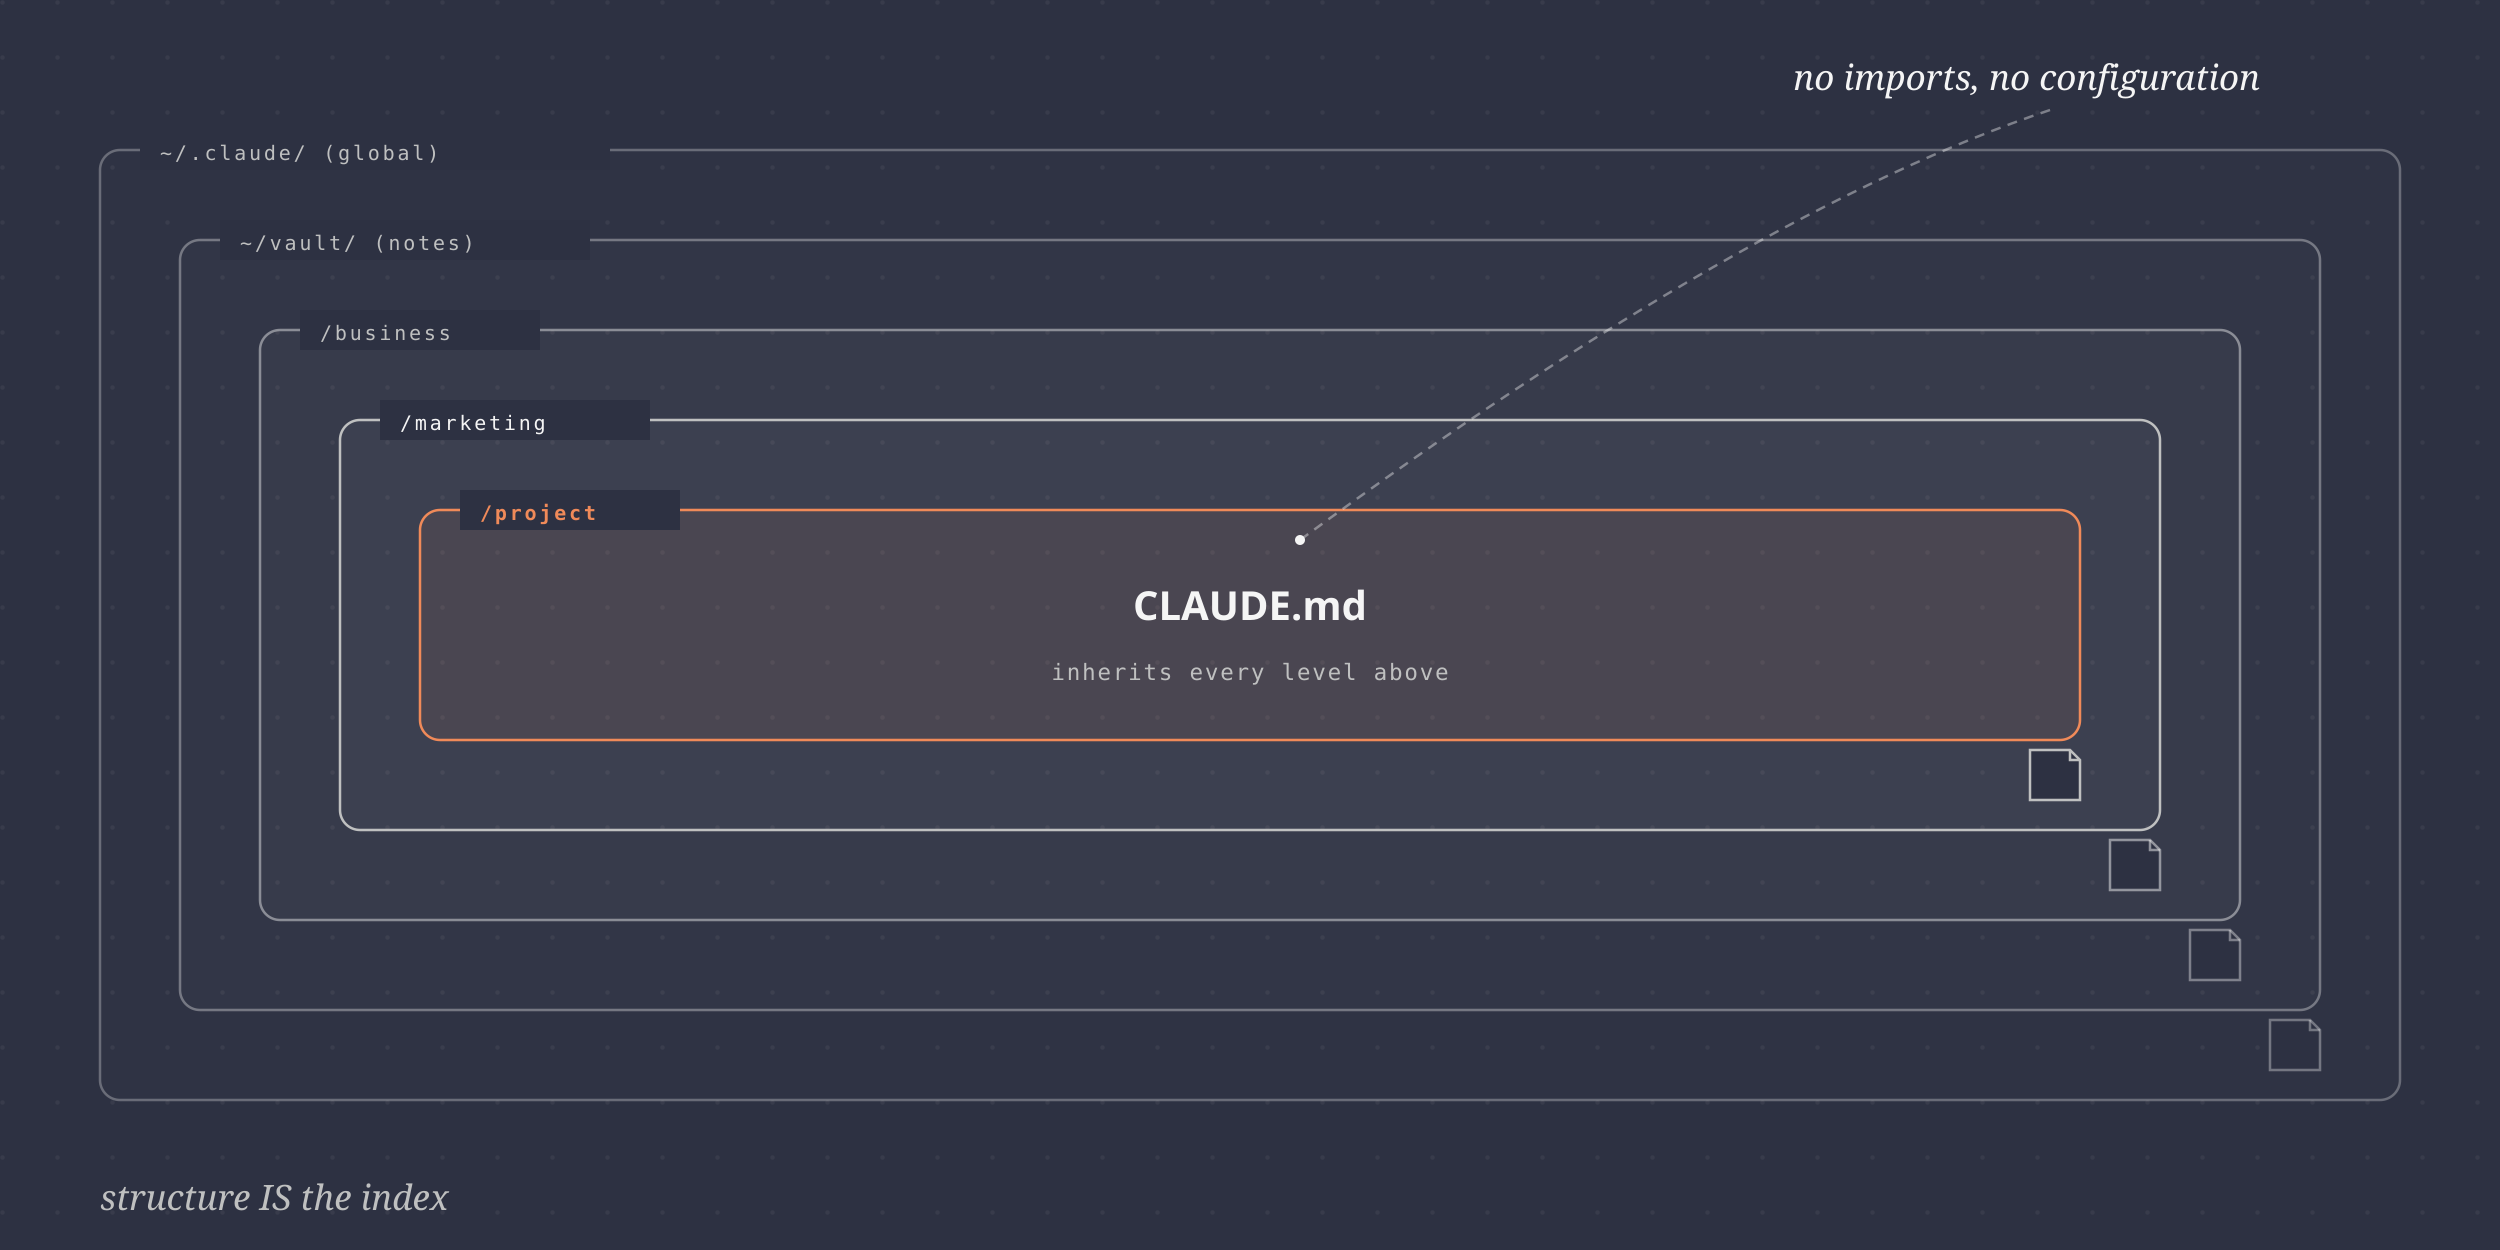
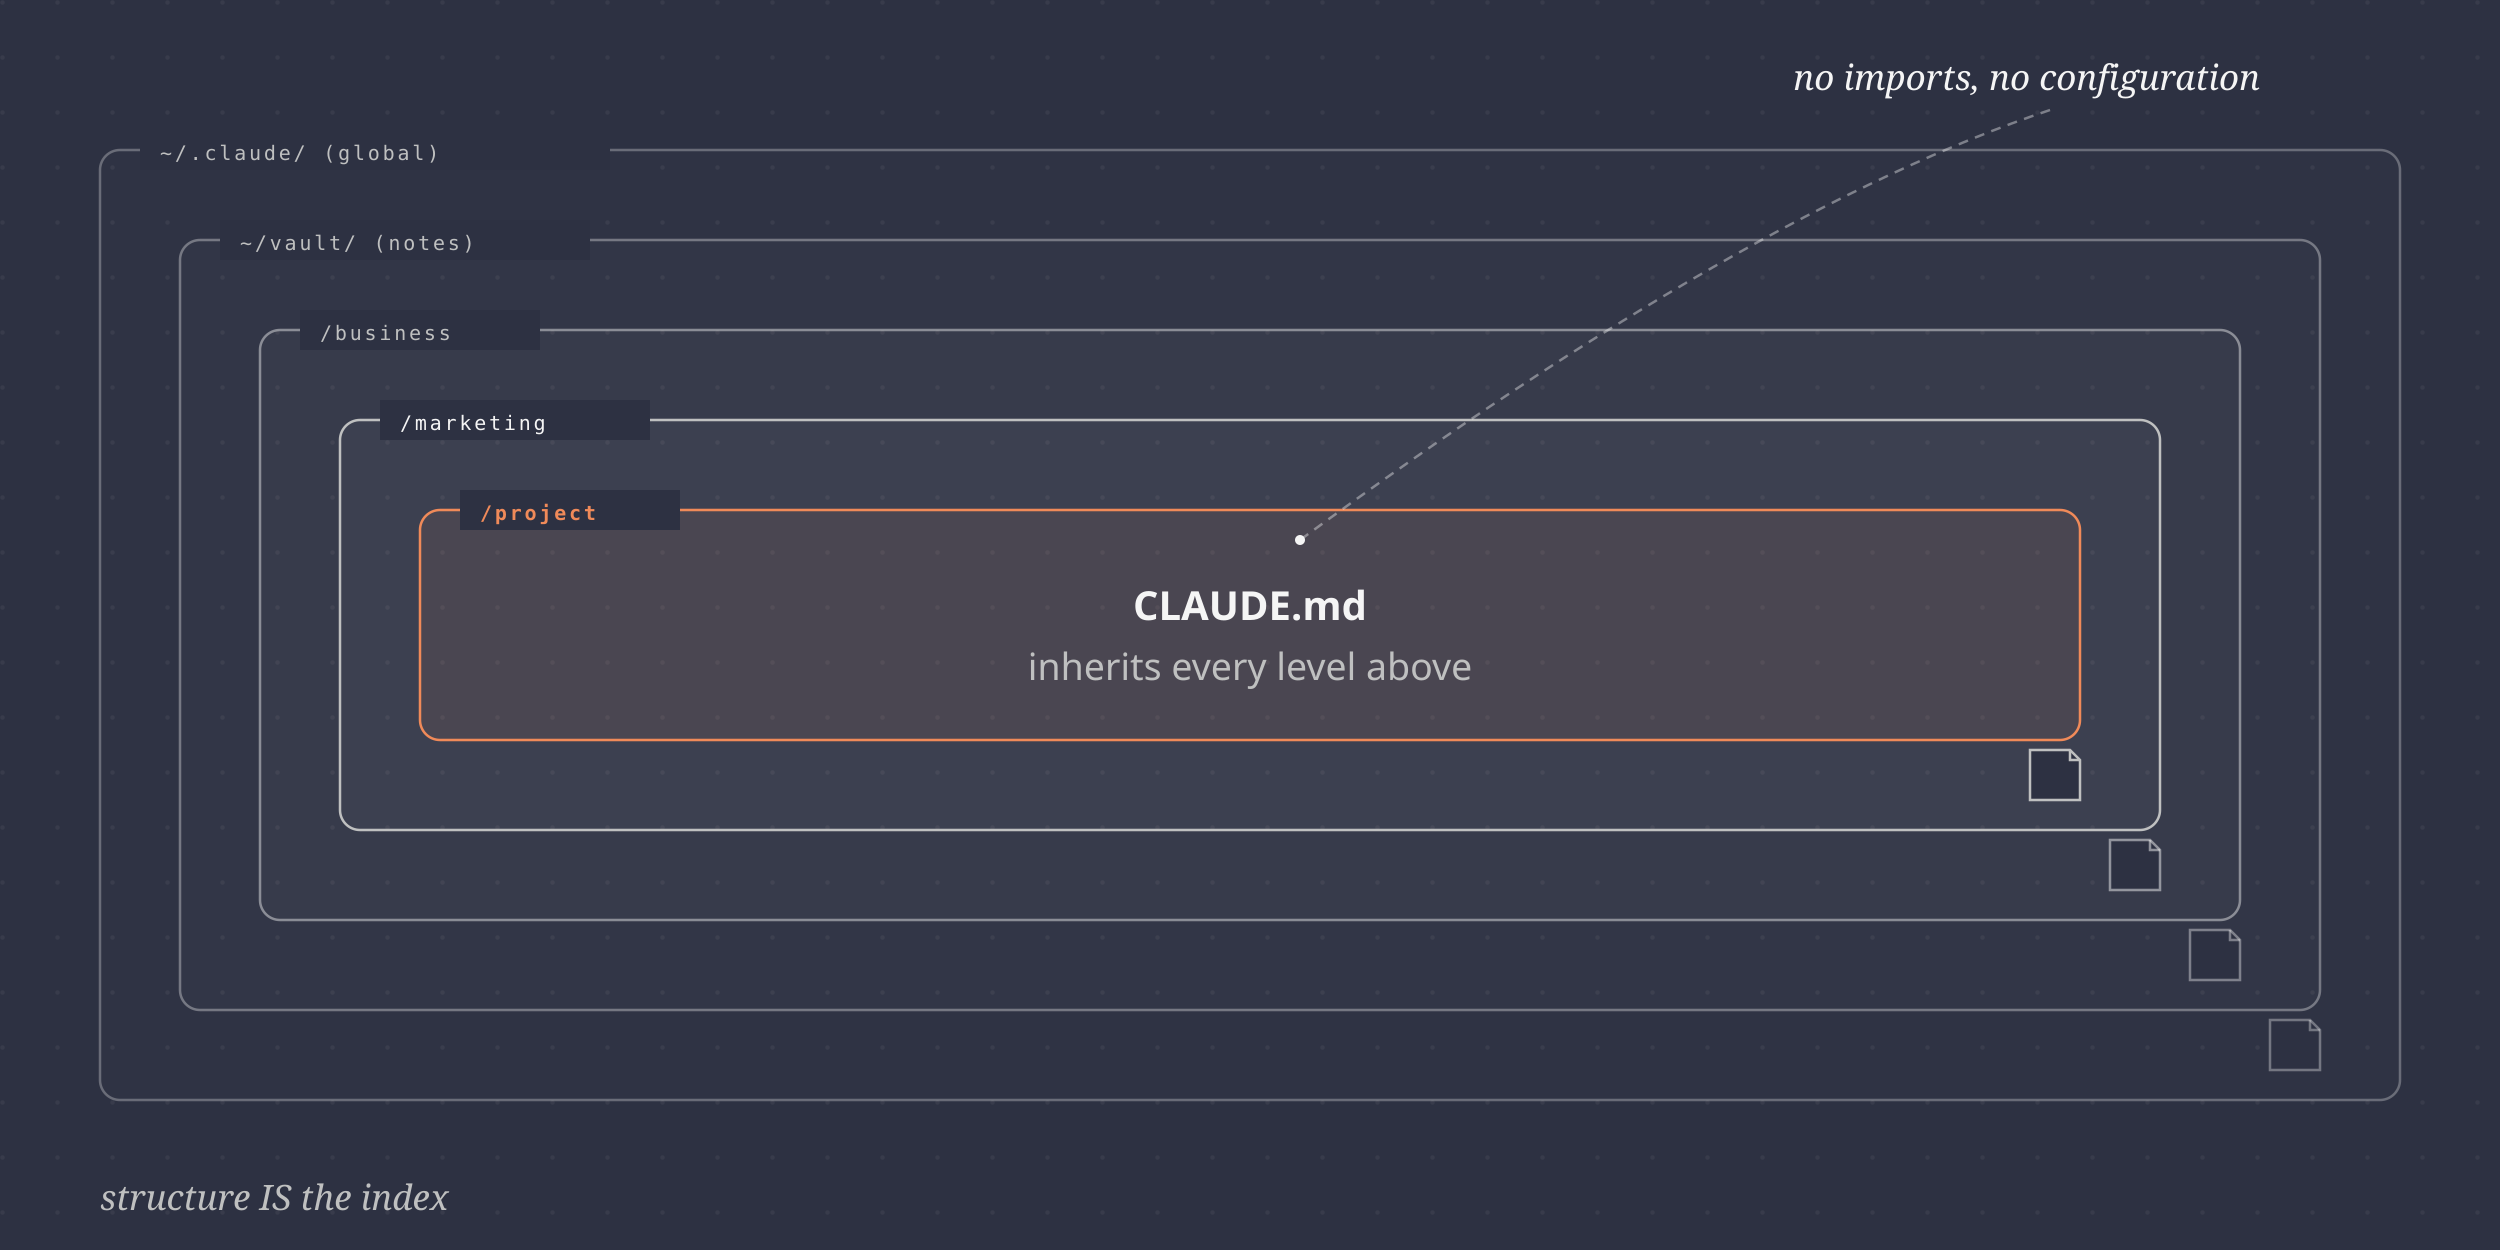
<svg xmlns="http://www.w3.org/2000/svg" viewBox="0 0 1000 500" role="img" aria-labelledby="nested-dark-title nested-dark-desc">
  <defs>
    <style>
/* page-css */
@font-face { font-family: 'Amazon Ember'; font-weight: 300; font-style: normal; src: local('Amazon Ember Light'), local('Amazon Ember'); }
@font-face { font-family: 'Amazon Ember'; font-weight: 400; font-style: normal; src: local('Amazon Ember'); }
@font-face { font-family: 'Amazon Ember'; font-weight: 400; font-style: italic; src: local('Amazon Ember Italic'), local('Amazon Ember'); }
@font-face { font-family: 'Amazon Ember'; font-weight: 600; font-style: normal; src: local('Amazon Ember Medium'), local('Amazon Ember'); }
@font-face { font-family: 'Amazon Ember'; font-weight: 700; font-style: normal; src: local('Amazon Ember Bold'), local('Amazon Ember'); }
@font-face { font-family: 'Amazon Ember'; font-weight: 800; font-style: normal; src: local('Amazon Ember Heavy'), local('Amazon Ember'); }
@font-face { font-family: 'Amazon Ember Mono'; font-weight: 400; font-style: normal; src: local('Amazon Ember Mono'); }
@font-face { font-family: 'Amazon Ember Mono'; font-weight: 700; font-style: normal; src: local('Amazon Ember Mono Bold'), local('Amazon Ember Mono'); }
/* /page-css */
    </style>
    <pattern id="dots" width="22" height="22" patternUnits="userSpaceOnUse">
      <circle cx="1" cy="1" r="0.9" fill="rgba(245,245,245,0.10)" />
    </pattern>
  </defs>
  <rect width="100%" height="100%" fill="#2d3142" />
  <rect width="100%" height="100%" fill="url(#dots)" opacity="0.55" />
  <rect x="40" y="60" width="920" height="380" rx="8" fill="rgba(245,245,245,0.015)" stroke="rgba(245,245,245,0.30)" stroke-width="1" />
  <rect x="72" y="96" width="856" height="308" rx="8" fill="rgba(245,245,245,0.02)" stroke="rgba(245,245,245,0.35)" stroke-width="1" />
  <rect x="104" y="132" width="792" height="236" rx="8" fill="rgba(245,245,245,0.025)" stroke="rgba(245,245,245,0.45)" stroke-width="1" />
  <rect x="136" y="168" width="728" height="164" rx="8" fill="rgba(245,245,245,0.03)" stroke="#bfc0c0" stroke-width="1" />
  <rect x="168" y="204" width="664" height="92" rx="8" fill="rgba(240,138,89,0.08)" stroke="#f08a59" stroke-width="1" />
  <rect x="56" y="52" width="188" height="16" fill="#2d3142" />
  <text x="64" y="64" fill="#bfc0c0" font-size="8" font-family="'Geist Mono', monospace" letter-spacing="0.14em">~/.claude/ (global)</text>
  <rect x="88" y="88" width="148" height="16" fill="#2d3142" />
  <text x="96" y="100" fill="#bfc0c0" font-size="8" font-family="'Geist Mono', monospace" letter-spacing="0.14em">~/vault/ (notes)</text>
  <rect x="120" y="124" width="96" height="16" fill="#2d3142" />
  <text x="128" y="136" fill="#bfc0c0" font-size="8" font-family="'Geist Mono', monospace" letter-spacing="0.14em">/business</text>
  <rect x="152" y="160" width="108" height="16" fill="#2d3142" />
  <text x="160" y="172" fill="#f5f5f5" font-size="8" font-family="'Geist Mono', monospace" letter-spacing="0.14em">/marketing</text>
  <rect x="184" y="196" width="88" height="16" fill="#2d3142" />
  <text x="192" y="208" fill="#f08a59" font-size="8" font-family="'Geist Mono', monospace" letter-spacing="0.14em" font-weight="600">/project</text>
  <g transform="translate(908, 408)">
    <path d="M0 0 L16 0 L20 4 L20 20 L0 20 Z" fill="#2d3142" stroke="rgba(245,245,245,0.35)" stroke-width="1" />
    <path d="M16 0 L16 4 L20 4" fill="none" stroke="rgba(245,245,245,0.35)" stroke-width="1" />
  </g>
  <g transform="translate(876, 372)">
    <path d="M0 0 L16 0 L20 4 L20 20 L0 20 Z" fill="#2d3142" stroke="rgba(245,245,245,0.40)" stroke-width="1" />
    <path d="M16 0 L16 4 L20 4" fill="none" stroke="rgba(245,245,245,0.40)" stroke-width="1" />
  </g>
  <g transform="translate(844, 336)">
    <path d="M0 0 L16 0 L20 4 L20 20 L0 20 Z" fill="#2d3142" stroke="rgba(245,245,245,0.50)" stroke-width="1" />
    <path d="M16 0 L16 4 L20 4" fill="none" stroke="rgba(245,245,245,0.50)" stroke-width="1" />
  </g>
  <g transform="translate(812, 300)">
    <path d="M0 0 L16 0 L20 4 L20 20 L0 20 Z" fill="#2d3142" stroke="#bfc0c0" stroke-width="1" />
    <path d="M16 0 L16 4 L20 4" fill="none" stroke="#bfc0c0" stroke-width="1" />
  </g>
  <text x="500" y="248" fill="#f5f5f5" font-size="16" font-weight="600" font-family="'Geist', sans-serif" text-anchor="middle">CLAUDE.md</text>
-   <text x="500" y="272" fill="#bfc0c0" font-size="9" font-family="'Geist Mono', monospace" text-anchor="middle" letter-spacing="0.08em">inherits every level above</text>
+   <text x="500" y="272" fill="#bfc0c0" font-size="15" font-family="'Geist', sans-serif" text-anchor="middle">inherits every level above</text>
  <text x="904" y="36" fill="#f5f5f5" font-size="14" font-style="italic" font-family="'Instrument Serif', serif" text-anchor="end">no imports, no configuration</text>
  <path d="M 820 44 Q 700 84 520 216" fill="none" stroke="rgba(245,245,245,0.40)" stroke-width="1" stroke-dasharray="4,3" />
  <circle cx="520" cy="216" r="2" fill="#f5f5f5" />
  <text x="40" y="484" fill="#bfc0c0" font-size="14" font-style="italic" font-family="'Instrument Serif', serif">structure IS the index</text>
</svg>
